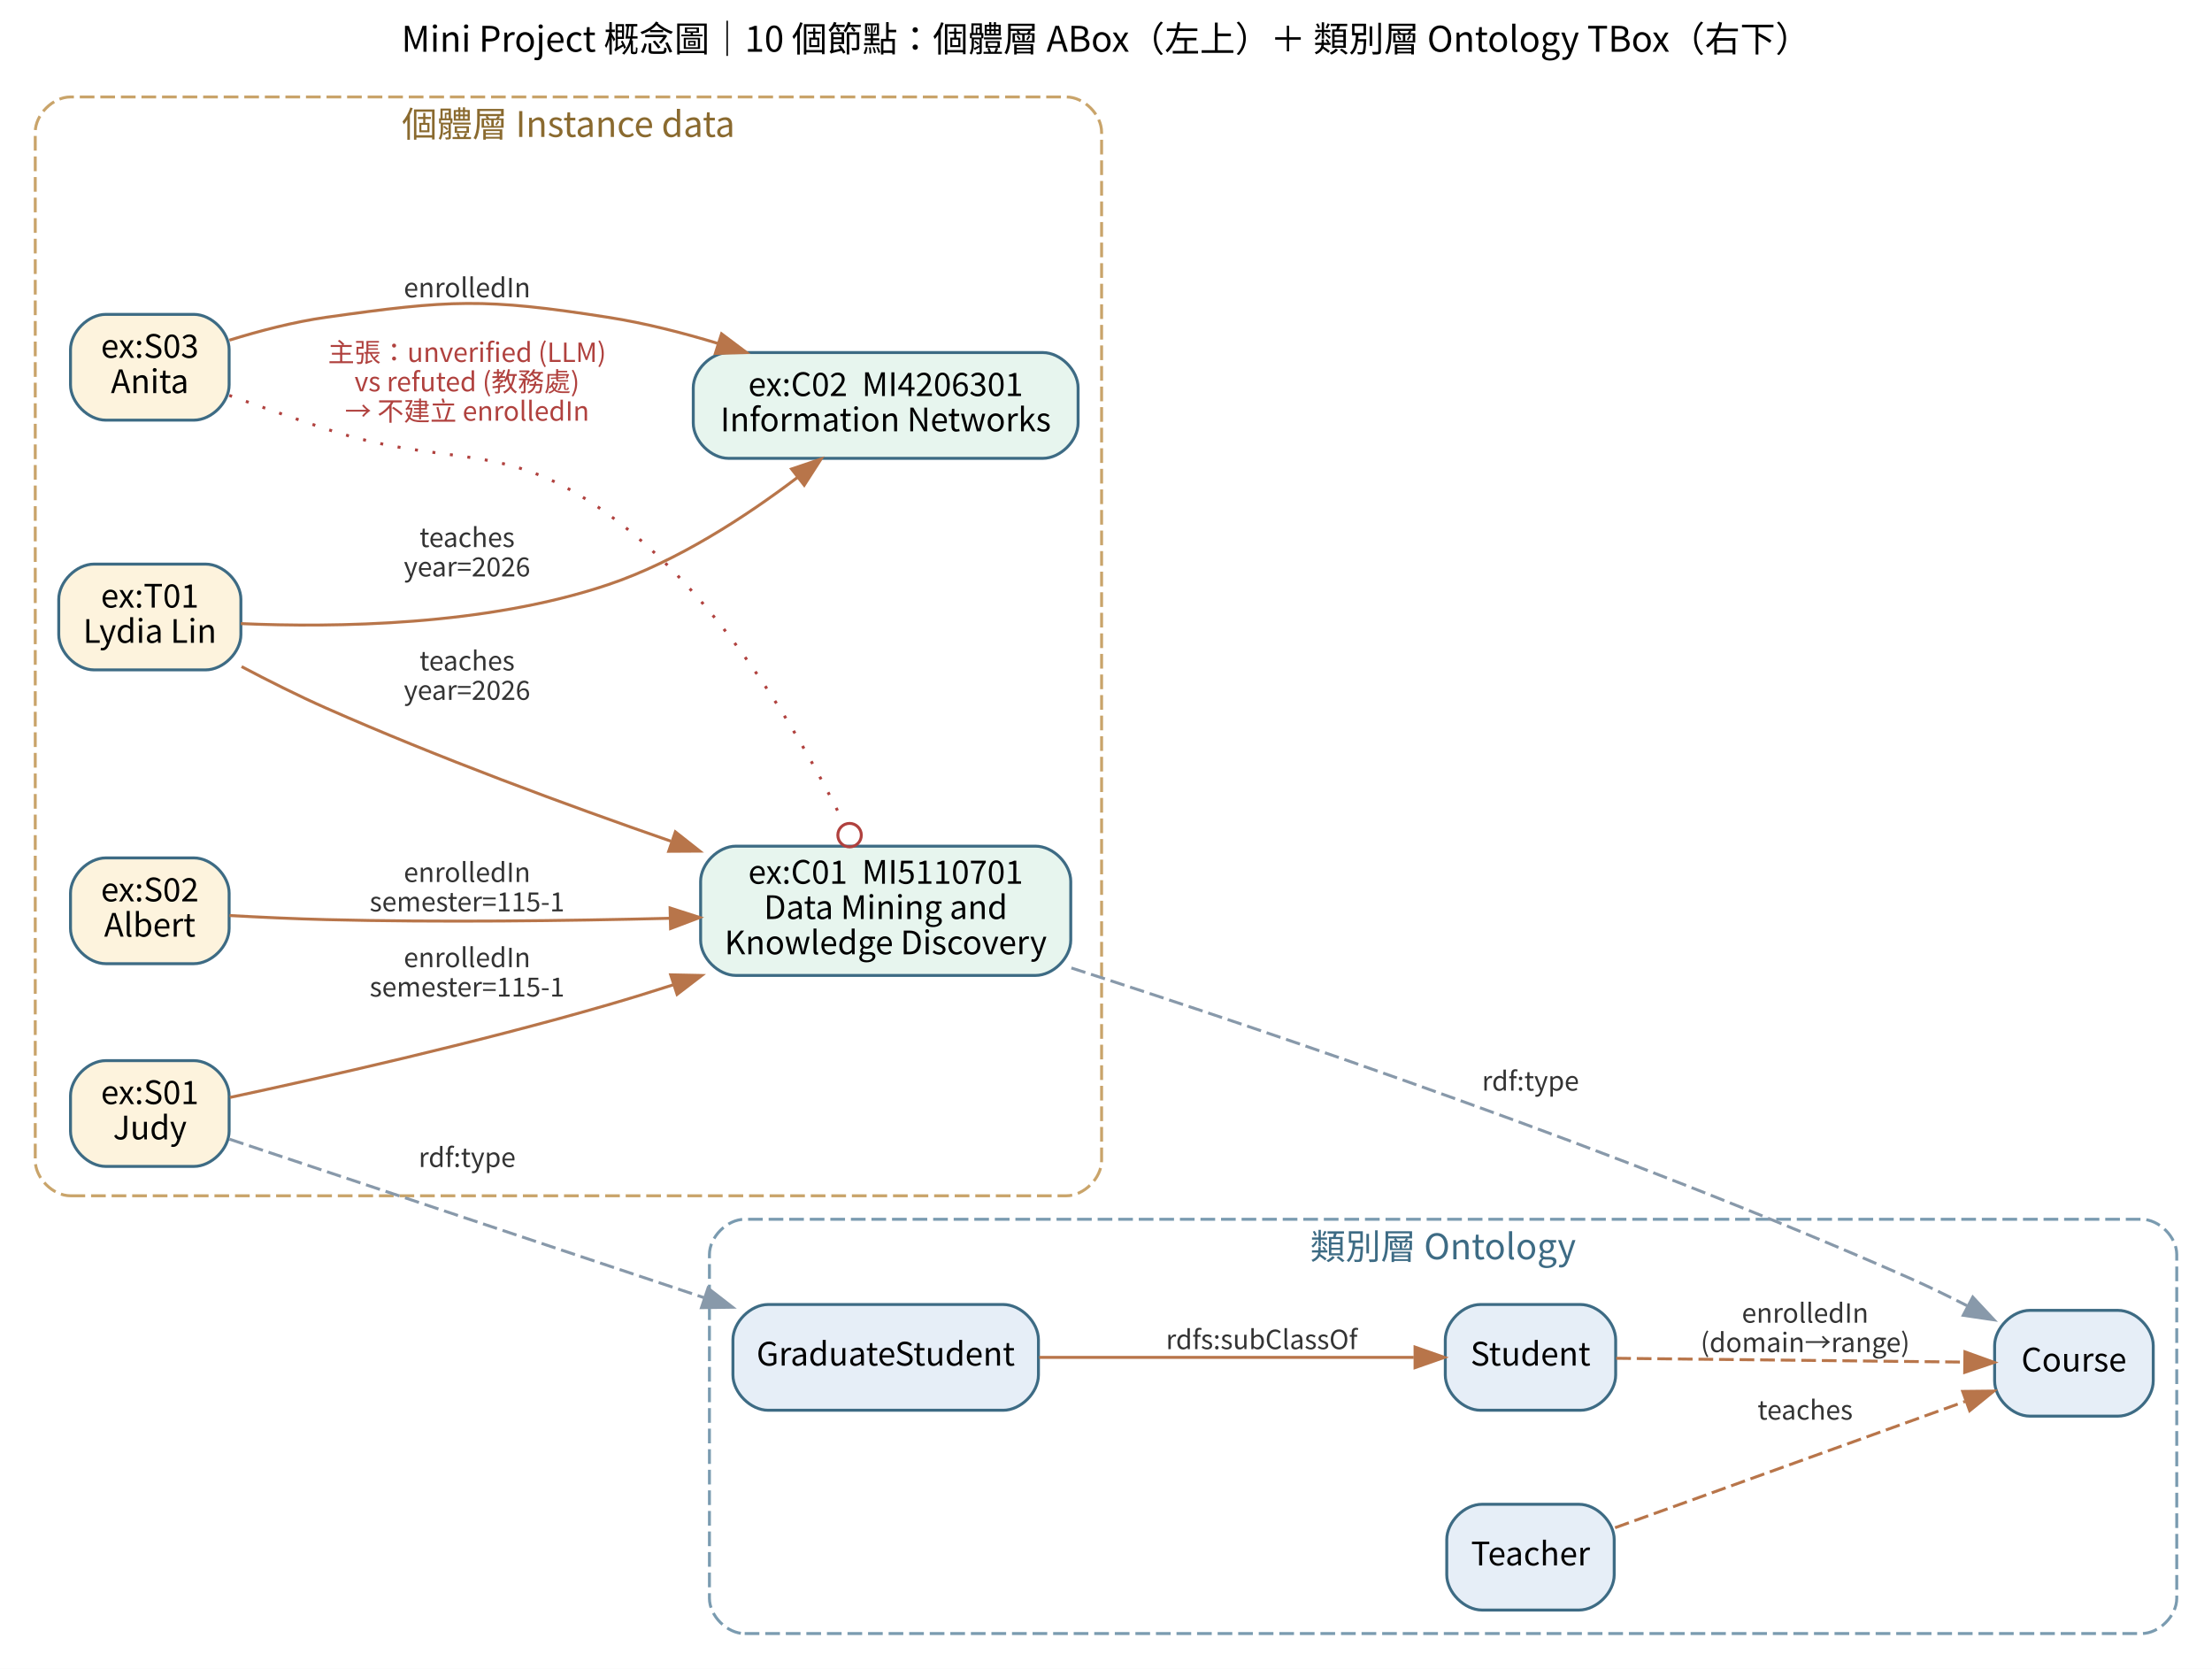
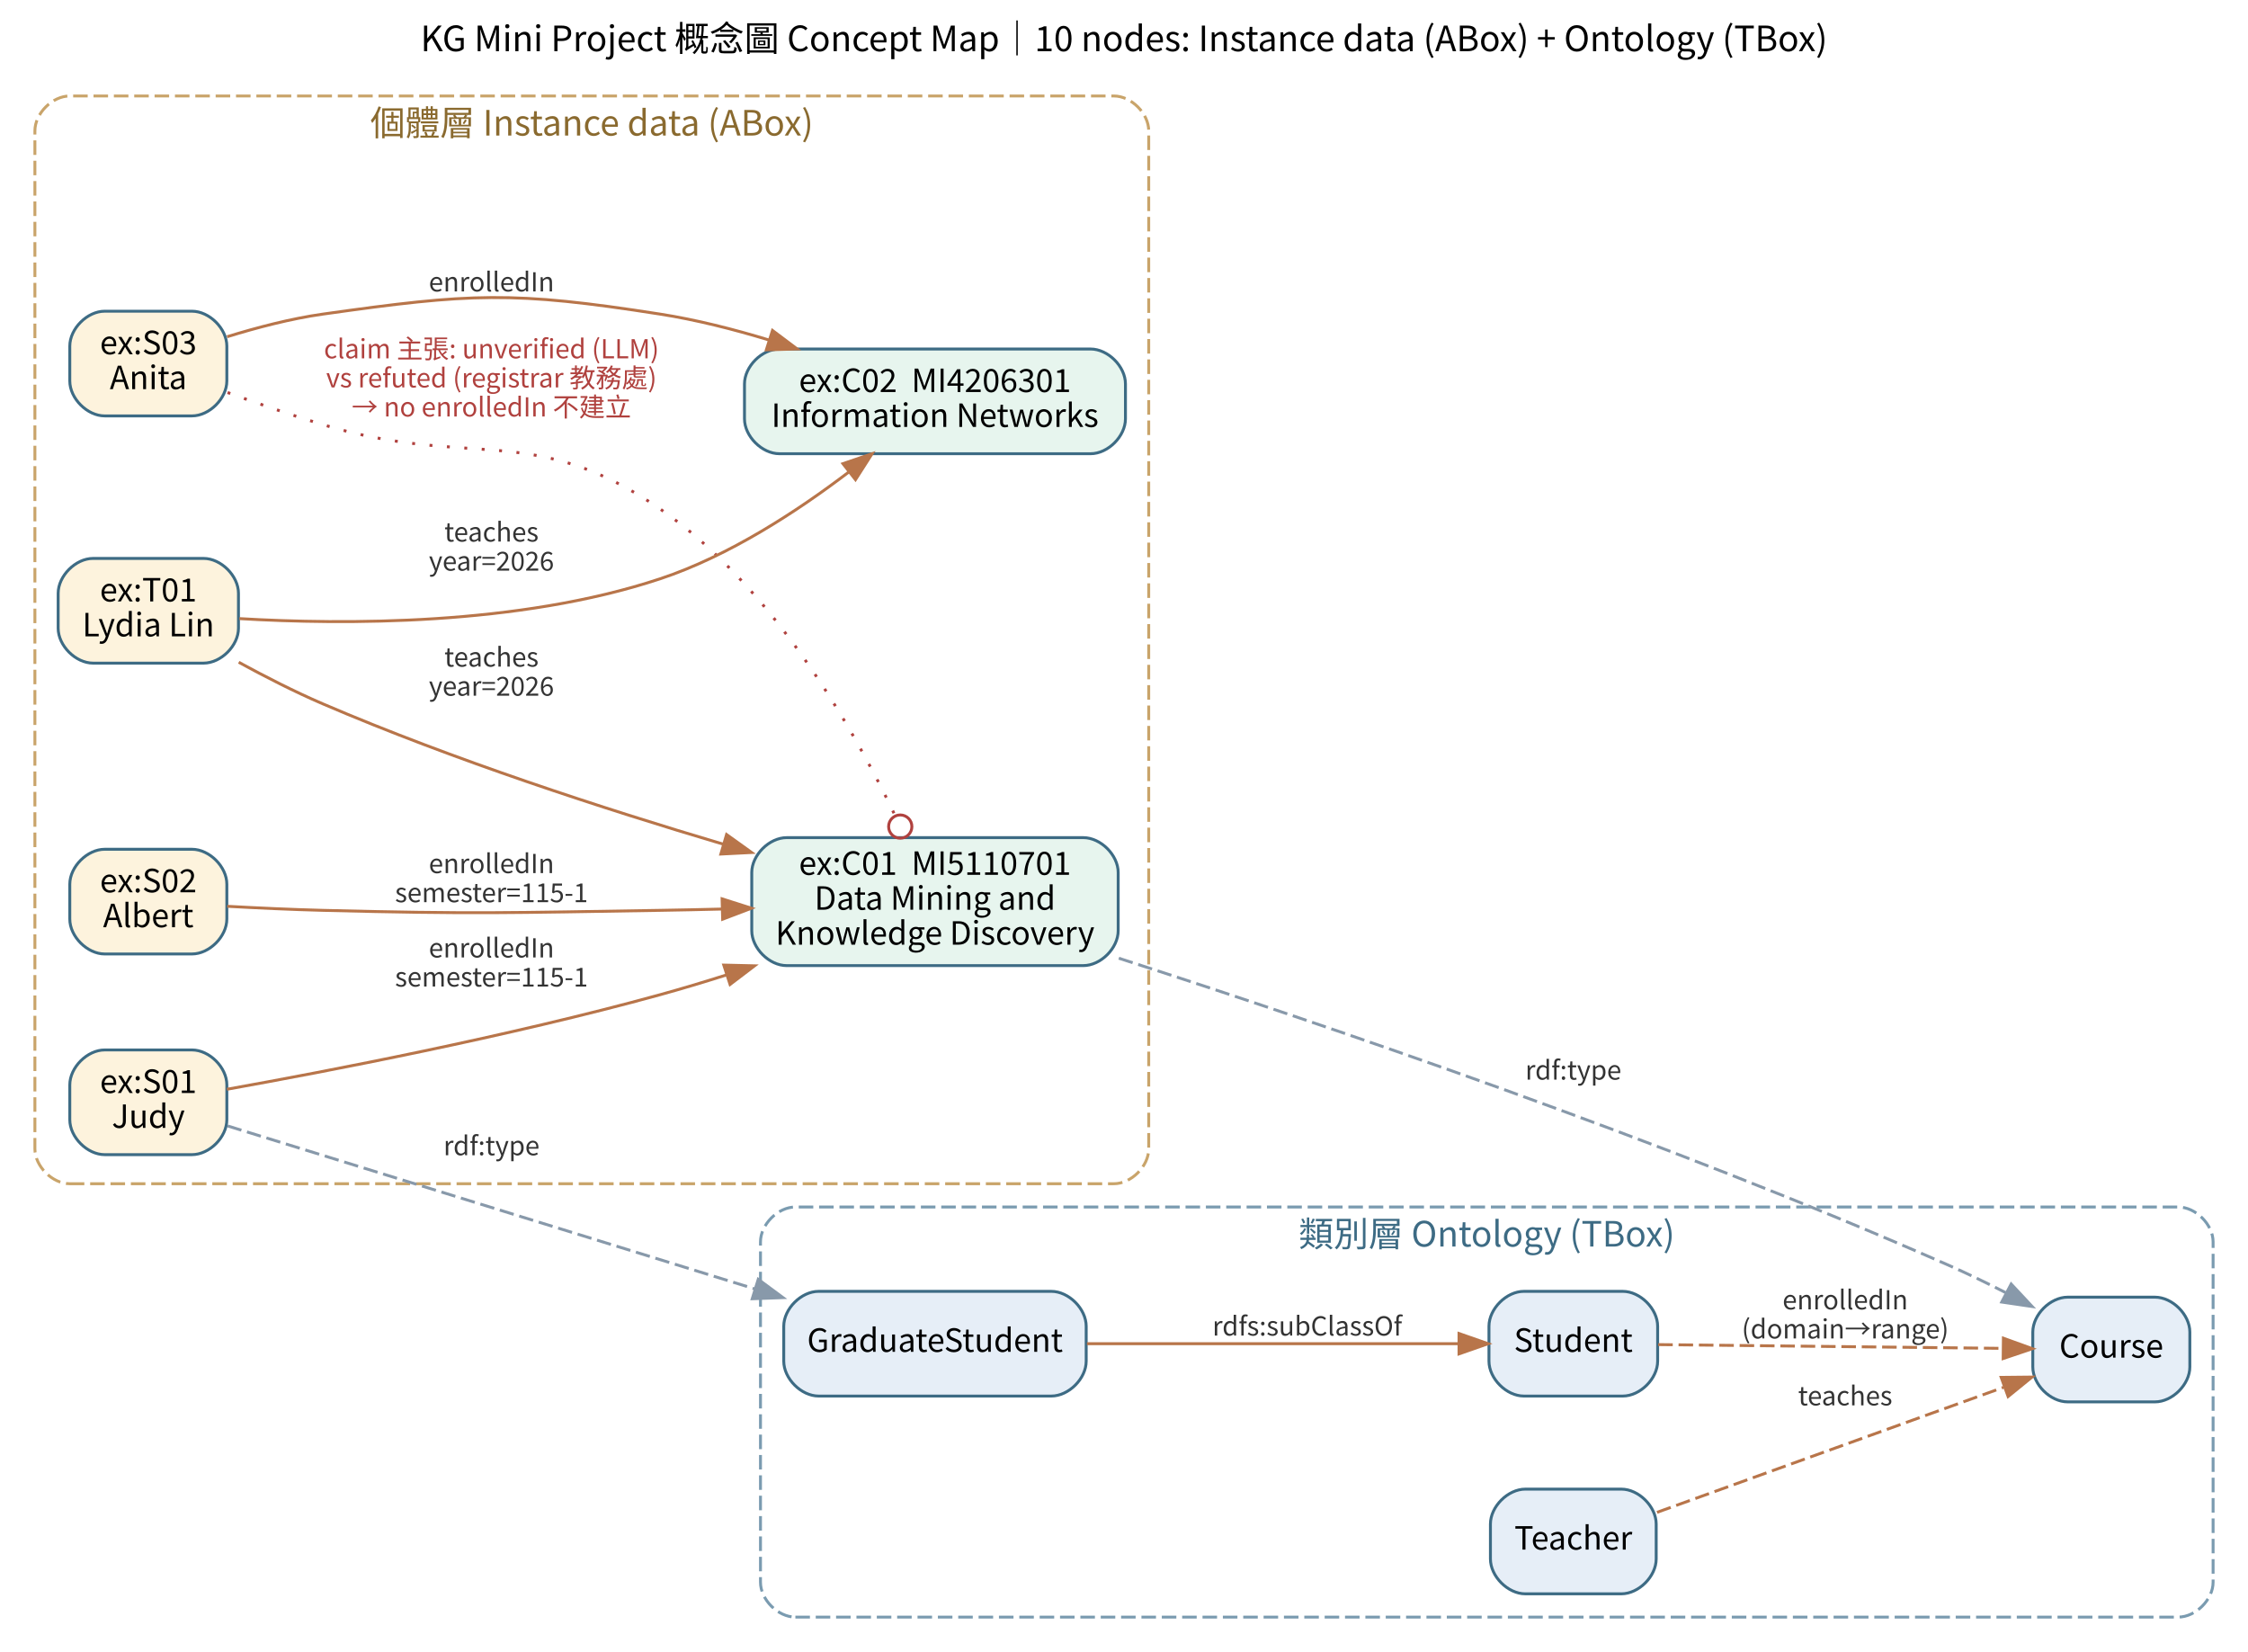
- <svg xmlns="http://www.w3.org/2000/svg" width="753pt" height="568pt" viewBox="0.00 0.00 753.00 568.00">
+ <svg xmlns="http://www.w3.org/2000/svg" width="773pt" height="568pt" viewBox="0.00 0.00 773.00 568.00">
  <g id="graph0" class="graph" transform="scale(1 1) rotate(0) translate(4 564)">
-     <polygon fill="white" stroke="transparent" points="-4,4 -4,-564 749,-564 749,4 -4,4" />
-     <text text-anchor="middle" x="372.5" y="-546.4" font-family="Noto Sans CJK TC" font-size="12.00">Mini Project 概念圖｜10 個節點：個體層 ABox（左上）＋ 類別層 Ontology TBox（右下）</text>
+     <polygon fill="white" stroke="transparent" points="-4,4 -4,-564 769,-564 769,4 -4,4" />
+     <text text-anchor="middle" x="382.5" y="-546.4" font-family="Noto Sans CJK TC" font-size="12.00">KG Mini Project 概念圖 Concept Map｜10 nodes: Instance data (ABox) + Ontology (TBox)</text>
    <g id="clust1" class="cluster">
-       <path fill="white" stroke="#7a9bb0" stroke-dasharray="5,2" d="M249.5,-8C249.5,-8 725,-8 725,-8 731,-8 737,-14 737,-20 737,-20 737,-137 737,-137 737,-143 731,-149 725,-149 725,-149 249.5,-149 249.5,-149 243.5,-149 237.5,-143 237.5,-137 237.5,-137 237.5,-20 237.5,-20 237.5,-14 243.5,-8 249.5,-8" />
-       <text text-anchor="middle" x="487.25" y="-135.4" font-family="Noto Sans CJK TC" font-size="12.00" fill="#3d6b84">類別層 Ontology</text>
+       <path fill="white" stroke="#7a9bb0" stroke-dasharray="5,2" d="M269.5,-8C269.5,-8 745,-8 745,-8 751,-8 757,-14 757,-20 757,-20 757,-137 757,-137 757,-143 751,-149 745,-149 745,-149 269.5,-149 269.5,-149 263.5,-149 257.5,-143 257.5,-137 257.5,-137 257.5,-20 257.5,-20 257.5,-14 263.5,-8 269.5,-8" />
+       <text text-anchor="middle" x="507.25" y="-135.4" font-family="Noto Sans CJK TC" font-size="12.00" fill="#3d6b84">類別層 Ontology (TBox)</text>
    </g>
    <g id="clust2" class="cluster">
-       <path fill="white" stroke="#c9a46a" stroke-dasharray="5,2" d="M20,-157C20,-157 359,-157 359,-157 365,-157 371,-163 371,-169 371,-169 371,-519 371,-519 371,-525 365,-531 359,-531 359,-531 20,-531 20,-531 14,-531 8,-525 8,-519 8,-519 8,-169 8,-169 8,-163 14,-157 20,-157" />
-       <text text-anchor="middle" x="189.5" y="-517.4" font-family="Noto Sans CJK TC" font-size="12.00" fill="#8a6a2f">個體層 Instance data</text>
+       <path fill="white" stroke="#c9a46a" stroke-dasharray="5,2" d="M20,-157C20,-157 379,-157 379,-157 385,-157 391,-163 391,-169 391,-169 391,-519 391,-519 391,-525 385,-531 379,-531 379,-531 20,-531 20,-531 14,-531 8,-525 8,-519 8,-519 8,-169 8,-169 8,-163 14,-157 20,-157" />
+       <text text-anchor="middle" x="199.5" y="-517.4" font-family="Noto Sans CJK TC" font-size="12.00" fill="#8a6a2f">個體層 Instance data (ABox)</text>
    </g>
    <g id="node1" class="node">
-       <path fill="#e6eef7" stroke="#3d6b84" d="M337.5,-120C337.5,-120 257.5,-120 257.5,-120 251.5,-120 245.5,-114 245.5,-108 245.5,-108 245.5,-96 245.5,-96 245.5,-90 251.5,-84 257.5,-84 257.5,-84 337.5,-84 337.5,-84 343.5,-84 349.5,-90 349.5,-96 349.5,-96 349.5,-108 349.5,-108 349.5,-114 343.5,-120 337.5,-120" />
-       <text text-anchor="middle" x="297.5" y="-99.2" font-family="Noto Sans CJK TC" font-size="11.00">GraduateStudent</text>
+       <path fill="#e6eef7" stroke="#3d6b84" d="M357.5,-120C357.5,-120 277.5,-120 277.5,-120 271.5,-120 265.5,-114 265.5,-108 265.5,-108 265.5,-96 265.5,-96 265.5,-90 271.5,-84 277.5,-84 277.5,-84 357.5,-84 357.5,-84 363.5,-84 369.5,-90 369.5,-96 369.5,-96 369.5,-108 369.5,-108 369.5,-114 363.5,-120 357.5,-120" />
+       <text text-anchor="middle" x="317.5" y="-99.2" font-family="Noto Sans CJK TC" font-size="11.00">GraduateStudent</text>
    </g>
    <g id="node2" class="node">
-       <path fill="#e6eef7" stroke="#3d6b84" d="M534,-120C534,-120 500,-120 500,-120 494,-120 488,-114 488,-108 488,-108 488,-96 488,-96 488,-90 494,-84 500,-84 500,-84 534,-84 534,-84 540,-84 546,-90 546,-96 546,-96 546,-108 546,-108 546,-114 540,-120 534,-120" />
-       <text text-anchor="middle" x="517" y="-99.2" font-family="Noto Sans CJK TC" font-size="11.00">Student</text>
+       <path fill="#e6eef7" stroke="#3d6b84" d="M554,-120C554,-120 520,-120 520,-120 514,-120 508,-114 508,-108 508,-108 508,-96 508,-96 508,-90 514,-84 520,-84 520,-84 554,-84 554,-84 560,-84 566,-90 566,-96 566,-96 566,-108 566,-108 566,-114 560,-120 554,-120" />
+       <text text-anchor="middle" x="537" y="-99.2" font-family="Noto Sans CJK TC" font-size="11.00">Student</text>
    </g>
    <g id="edge1" class="edge">
-       <path fill="none" stroke="#b8754a" d="M349.77,-102C388.81,-102 441.72,-102 477.26,-102" />
-       <polygon fill="#b8754a" stroke="#b8754a" points="477.7,-105.5 487.7,-102 477.7,-98.5 477.7,-105.5" />
-       <text text-anchor="middle" x="425.5" y="-104.8" font-family="Noto Sans CJK TC" font-size="9.00" fill="#333333">rdfs:subClassOf</text>
+       <path fill="none" stroke="#b8754a" d="M369.77,-102C408.81,-102 461.72,-102 497.26,-102" />
+       <polygon fill="#b8754a" stroke="#b8754a" points="497.7,-105.5 507.7,-102 497.7,-98.5 497.7,-105.5" />
+       <text text-anchor="middle" x="445.5" y="-104.8" font-family="Noto Sans CJK TC" font-size="9.00" fill="#333333">rdfs:subClassOf</text>
    </g>
    <g id="node3" class="node">
-       <path fill="#e6eef7" stroke="#3d6b84" d="M717,-118C717,-118 687,-118 687,-118 681,-118 675,-112 675,-106 675,-106 675,-94 675,-94 675,-88 681,-82 687,-82 687,-82 717,-82 717,-82 723,-82 729,-88 729,-94 729,-94 729,-106 729,-106 729,-112 723,-118 717,-118" />
-       <text text-anchor="middle" x="702" y="-97.2" font-family="Noto Sans CJK TC" font-size="11.00">Course</text>
+       <path fill="#e6eef7" stroke="#3d6b84" d="M737,-118C737,-118 707,-118 707,-118 701,-118 695,-112 695,-106 695,-106 695,-94 695,-94 695,-88 701,-82 707,-82 707,-82 737,-82 737,-82 743,-82 749,-88 749,-94 749,-94 749,-106 749,-106 749,-112 743,-118 737,-118" />
+       <text text-anchor="middle" x="722" y="-97.2" font-family="Noto Sans CJK TC" font-size="11.00">Course</text>
    </g>
    <g id="edge2" class="edge">
-       <path fill="none" stroke="#b8754a" stroke-dasharray="5,2" d="M546.19,-101.69C577.99,-101.34 629.81,-100.78 664.63,-100.4" />
-       <polygon fill="#b8754a" stroke="#b8754a" points="664.89,-103.89 674.85,-100.29 664.81,-96.9 664.89,-103.89" />
-       <text text-anchor="middle" x="610.5" y="-113.8" font-family="Noto Sans CJK TC" font-size="9.00" fill="#333333">enrolledIn</text>
-       <text text-anchor="middle" x="610.5" y="-103.8" font-family="Noto Sans CJK TC" font-size="9.00" fill="#333333">(domain→range)</text>
+       <path fill="none" stroke="#b8754a" stroke-dasharray="5,2" d="M566.19,-101.69C597.99,-101.34 649.81,-100.78 684.63,-100.4" />
+       <polygon fill="#b8754a" stroke="#b8754a" points="684.89,-103.89 694.85,-100.29 684.81,-96.9 684.89,-103.89" />
+       <text text-anchor="middle" x="630.5" y="-113.8" font-family="Noto Sans CJK TC" font-size="9.00" fill="#333333">enrolledIn</text>
+       <text text-anchor="middle" x="630.5" y="-103.8" font-family="Noto Sans CJK TC" font-size="9.00" fill="#333333">(domain→range)</text>
    </g>
    <g id="node4" class="node">
-       <path fill="#e6eef7" stroke="#3d6b84" d="M533.5,-52C533.5,-52 500.5,-52 500.5,-52 494.5,-52 488.5,-46 488.5,-40 488.5,-40 488.5,-28 488.5,-28 488.5,-22 494.5,-16 500.5,-16 500.5,-16 533.5,-16 533.5,-16 539.5,-16 545.5,-22 545.5,-28 545.5,-28 545.5,-40 545.5,-40 545.5,-46 539.5,-52 533.5,-52" />
-       <text text-anchor="middle" x="517" y="-31.2" font-family="Noto Sans CJK TC" font-size="11.00">Teacher</text>
+       <path fill="#e6eef7" stroke="#3d6b84" d="M553.5,-52C553.5,-52 520.5,-52 520.5,-52 514.5,-52 508.5,-46 508.5,-40 508.5,-40 508.5,-28 508.5,-28 508.5,-22 514.5,-16 520.5,-16 520.5,-16 553.5,-16 553.5,-16 559.5,-16 565.5,-22 565.5,-28 565.5,-28 565.5,-40 565.5,-40 565.5,-46 559.5,-52 553.5,-52" />
+       <text text-anchor="middle" x="537" y="-31.2" font-family="Noto Sans CJK TC" font-size="11.00">Teacher</text>
    </g>
    <g id="edge3" class="edge">
-       <path fill="none" stroke="#b8754a" stroke-dasharray="5,2" d="M545.79,-44.02C577.65,-55.51 629.94,-74.37 664.92,-86.99" />
-       <polygon fill="#b8754a" stroke="#b8754a" points="664.13,-90.42 674.73,-90.53 666.51,-83.84 664.13,-90.42" />
-       <text text-anchor="middle" x="610.5" y="-80.8" font-family="Noto Sans CJK TC" font-size="9.00" fill="#333333">teaches</text>
+       <path fill="none" stroke="#b8754a" stroke-dasharray="5,2" d="M565.79,-44.02C597.65,-55.51 649.94,-74.37 684.92,-86.99" />
+       <polygon fill="#b8754a" stroke="#b8754a" points="684.13,-90.42 694.73,-90.53 686.51,-83.84 684.13,-90.42" />
+       <text text-anchor="middle" x="630.5" y="-80.8" font-family="Noto Sans CJK TC" font-size="9.00" fill="#333333">teaches</text>
    </g>
    <g id="node5" class="node">
      <path fill="#fdf3dd" stroke="#3d6b84" d="M62,-203C62,-203 32,-203 32,-203 26,-203 20,-197 20,-191 20,-191 20,-179 20,-179 20,-173 26,-167 32,-167 32,-167 62,-167 62,-167 68,-167 74,-173 74,-179 74,-179 74,-191 74,-191 74,-197 68,-203 62,-203" />
      <text text-anchor="middle" x="47" y="-188.2" font-family="Noto Sans CJK TC" font-size="11.00">ex:S01</text>
      <text text-anchor="middle" x="47" y="-176.2" font-family="Noto Sans CJK TC" font-size="11.00">Judy</text>
    </g>
    <g id="edge10" class="edge">
-       <path fill="none" stroke="#8899aa" stroke-dasharray="5,2" d="M74.12,-176.27C112.17,-163.57 183.92,-139.6 235.65,-122.33" />
-       <polygon fill="#8899aa" stroke="#8899aa" points="237.01,-125.56 245.38,-119.07 234.79,-118.92 237.01,-125.56" />
-       <text text-anchor="middle" x="155" y="-166.8" font-family="Noto Sans CJK TC" font-size="9.00" fill="#333333">rdf:type</text>
+       <path fill="none" stroke="#8899aa" stroke-dasharray="5,2" d="M74.23,-176.89C115.96,-163.99 198.55,-138.46 255.62,-120.82" />
+       <polygon fill="#8899aa" stroke="#8899aa" points="256.73,-124.14 265.25,-117.84 254.66,-117.45 256.73,-124.14" />
+       <text text-anchor="middle" x="165" y="-166.8" font-family="Noto Sans CJK TC" font-size="9.00" fill="#333333">rdf:type</text>
    </g>
    <g id="node8" class="node">
-       <path fill="#e7f5ee" stroke="#3d6b84" d="M348.5,-276C348.5,-276 246.5,-276 246.5,-276 240.5,-276 234.5,-270 234.5,-264 234.5,-264 234.5,-244 234.5,-244 234.5,-238 240.5,-232 246.5,-232 246.5,-232 348.5,-232 348.5,-232 354.5,-232 360.5,-238 360.5,-244 360.5,-244 360.5,-264 360.5,-264 360.5,-270 354.5,-276 348.5,-276" />
-       <text text-anchor="middle" x="297.5" y="-263.2" font-family="Noto Sans CJK TC" font-size="11.00">ex:C01  MI5110701</text>
-       <text text-anchor="middle" x="297.5" y="-251.2" font-family="Noto Sans CJK TC" font-size="11.00">Data Mining and</text>
-       <text text-anchor="middle" x="297.5" y="-239.2" font-family="Noto Sans CJK TC" font-size="11.00">Knowledge Discovery</text>
+       <path fill="#e7f5ee" stroke="#3d6b84" d="M368.5,-276C368.5,-276 266.5,-276 266.5,-276 260.5,-276 254.5,-270 254.5,-264 254.5,-264 254.5,-244 254.5,-244 254.5,-238 260.5,-232 266.5,-232 266.5,-232 368.5,-232 368.5,-232 374.5,-232 380.5,-238 380.5,-244 380.5,-244 380.5,-264 380.5,-264 380.5,-270 374.5,-276 368.5,-276" />
+       <text text-anchor="middle" x="317.5" y="-263.2" font-family="Noto Sans CJK TC" font-size="11.00">ex:C01  MI5110701</text>
+       <text text-anchor="middle" x="317.5" y="-251.2" font-family="Noto Sans CJK TC" font-size="11.00">Data Mining and</text>
+       <text text-anchor="middle" x="317.5" y="-239.2" font-family="Noto Sans CJK TC" font-size="11.00">Knowledge Discovery</text>
    </g>
    <g id="edge4" class="edge">
-       <path fill="none" stroke="#b8754a" d="M74.25,-190.47C105.24,-197.1 158.22,-209.03 203,-222 210.22,-224.09 217.7,-226.4 225.15,-228.8" />
-       <polygon fill="#b8754a" stroke="#b8754a" points="224.31,-232.21 234.9,-231.99 226.49,-225.55 224.31,-232.21" />
-       <text text-anchor="middle" x="155" y="-234.8" font-family="Noto Sans CJK TC" font-size="9.00" fill="#333333">enrolledIn</text>
-       <text text-anchor="middle" x="155" y="-224.8" font-family="Noto Sans CJK TC" font-size="9.00" fill="#333333">semester=115-1</text>
+       <path fill="none" stroke="#b8754a" d="M74.03,-189.48C108.43,-195.64 170.76,-207.6 223,-222 230.44,-224.05 238.16,-226.37 245.82,-228.8" />
+       <polygon fill="#b8754a" stroke="#b8754a" points="244.88,-232.18 255.47,-231.93 247.04,-225.52 244.88,-232.18" />
+       <text text-anchor="middle" x="165" y="-234.8" font-family="Noto Sans CJK TC" font-size="9.00" fill="#333333">enrolledIn</text>
+       <text text-anchor="middle" x="165" y="-224.8" font-family="Noto Sans CJK TC" font-size="9.00" fill="#333333">semester=115-1</text>
    </g>
    <g id="node6" class="node">
      <path fill="#fdf3dd" stroke="#3d6b84" d="M62,-272C62,-272 32,-272 32,-272 26,-272 20,-266 20,-260 20,-260 20,-248 20,-248 20,-242 26,-236 32,-236 32,-236 62,-236 62,-236 68,-236 74,-242 74,-248 74,-248 74,-260 74,-260 74,-266 68,-272 62,-272" />
      <text text-anchor="middle" x="47" y="-257.2" font-family="Noto Sans CJK TC" font-size="11.00">ex:S02</text>
      <text text-anchor="middle" x="47" y="-245.2" font-family="Noto Sans CJK TC" font-size="11.00">Albert</text>
    </g>
    <g id="edge5" class="edge">
-       <path fill="none" stroke="#b8754a" d="M74.13,-252.39C84.37,-251.83 96.23,-251.27 107,-251 145.62,-250.02 188.67,-250.57 223.97,-251.45" />
-       <polygon fill="#b8754a" stroke="#b8754a" points="224.1,-254.96 234.19,-251.72 224.28,-247.96 224.1,-254.96" />
-       <text text-anchor="middle" x="155" y="-263.8" font-family="Noto Sans CJK TC" font-size="9.00" fill="#333333">enrolledIn</text>
-       <text text-anchor="middle" x="155" y="-253.8" font-family="Noto Sans CJK TC" font-size="9.00" fill="#333333">semester=115-1</text>
+       <path fill="none" stroke="#b8754a" d="M74.13,-252.39C84.37,-251.83 96.23,-251.27 107,-251 158.54,-249.69 171.45,-250.17 223,-251 229.82,-251.11 236.92,-251.26 244.02,-251.44" />
+       <polygon fill="#b8754a" stroke="#b8754a" points="244.3,-254.95 254.39,-251.73 244.49,-247.96 244.3,-254.95" />
+       <text text-anchor="middle" x="165" y="-263.8" font-family="Noto Sans CJK TC" font-size="9.00" fill="#333333">enrolledIn</text>
+       <text text-anchor="middle" x="165" y="-253.8" font-family="Noto Sans CJK TC" font-size="9.00" fill="#333333">semester=115-1</text>
    </g>
    <g id="node7" class="node">
      <path fill="#fdf3dd" stroke="#3d6b84" d="M62,-457C62,-457 32,-457 32,-457 26,-457 20,-451 20,-445 20,-445 20,-433 20,-433 20,-427 26,-421 32,-421 32,-421 62,-421 62,-421 68,-421 74,-427 74,-433 74,-433 74,-445 74,-445 74,-451 68,-457 62,-457" />
      <text text-anchor="middle" x="47" y="-442.2" font-family="Noto Sans CJK TC" font-size="11.00">ex:S03</text>
      <text text-anchor="middle" x="47" y="-430.2" font-family="Noto Sans CJK TC" font-size="11.00">Anita</text>
    </g>
    <g id="edge9" class="edge">
-       <path fill="none" stroke="#b0413e" stroke-dasharray="1,5" d="M74.05,-429.42C84.28,-425.74 96.15,-421.57 107,-418 149.34,-404.08 166.96,-415.23 203,-389 240.61,-361.62 268.26,-314.3 283.37,-283.58" />
-       <ellipse fill="none" stroke="#b0413e" cx="285.21" cy="-279.75" rx="4" ry="4" />
-       <text text-anchor="middle" x="155" y="-440.8" font-family="Noto Sans CJK TC" font-size="9.00" fill="#b0413e">主張：unverified (LLM)</text>
-       <text text-anchor="middle" x="155" y="-430.8" font-family="Noto Sans CJK TC" font-size="9.00" fill="#b0413e"> vs refuted (教務處)</text>
-       <text text-anchor="middle" x="155" y="-420.8" font-family="Noto Sans CJK TC" font-size="9.00" fill="#b0413e">→ 不建立 enrolledIn</text>
+       <path fill="none" stroke="#b0413e" stroke-dasharray="1,5" d="M74.25,-429.04C84.41,-425.35 96.18,-421.27 107,-418 157.87,-402.63 179.29,-419.23 223,-389 261.37,-362.47 288.89,-314.7 303.75,-283.68" />
+       <ellipse fill="none" stroke="#b0413e" cx="305.56" cy="-279.8" rx="4" ry="4" />
+       <text text-anchor="middle" x="165" y="-440.8" font-family="Noto Sans CJK TC" font-size="9.00" fill="#b0413e">claim 主張: unverified (LLM)</text>
+       <text text-anchor="middle" x="165" y="-430.8" font-family="Noto Sans CJK TC" font-size="9.00" fill="#b0413e">vs refuted (registrar 教務處)</text>
+       <text text-anchor="middle" x="165" y="-420.8" font-family="Noto Sans CJK TC" font-size="9.00" fill="#b0413e">→ no enrolledIn 不建立</text>
    </g>
    <g id="node9" class="node">
-       <path fill="#e7f5ee" stroke="#3d6b84" d="M351,-444C351,-444 244,-444 244,-444 238,-444 232,-438 232,-432 232,-432 232,-420 232,-420 232,-414 238,-408 244,-408 244,-408 351,-408 351,-408 357,-408 363,-414 363,-420 363,-420 363,-432 363,-432 363,-438 357,-444 351,-444" />
-       <text text-anchor="middle" x="297.5" y="-429.2" font-family="Noto Sans CJK TC" font-size="11.00">ex:C02  MI4206301</text>
-       <text text-anchor="middle" x="297.5" y="-417.2" font-family="Noto Sans CJK TC" font-size="11.00">Information Networks</text>
+       <path fill="#e7f5ee" stroke="#3d6b84" d="M371,-444C371,-444 264,-444 264,-444 258,-444 252,-438 252,-432 252,-432 252,-420 252,-420 252,-414 258,-408 264,-408 264,-408 371,-408 371,-408 377,-408 383,-414 383,-420 383,-420 383,-432 383,-432 383,-438 377,-444 371,-444" />
+       <text text-anchor="middle" x="317.5" y="-429.2" font-family="Noto Sans CJK TC" font-size="11.00">ex:C02  MI4206301</text>
+       <text text-anchor="middle" x="317.5" y="-417.2" font-family="Noto Sans CJK TC" font-size="11.00">Information Networks</text>
    </g>
    <g id="edge6" class="edge">
-       <path fill="none" stroke="#b8754a" d="M74.09,-448.22C84.23,-451.35 96.02,-454.45 107,-456 149.25,-461.97 160.85,-462.6 203,-456 215.36,-454.07 228.32,-450.78 240.51,-447.07" />
-       <polygon fill="#b8754a" stroke="#b8754a" points="241.63,-450.38 250.1,-444.02 239.51,-443.71 241.63,-450.38" />
-       <text text-anchor="middle" x="155" y="-462.8" font-family="Noto Sans CJK TC" font-size="9.00" fill="#333333">enrolledIn</text>
+       <path fill="none" stroke="#b8754a" d="M74.09,-448.22C84.23,-451.35 96.02,-454.45 107,-456 158.05,-463.21 172.06,-463.97 223,-456 235.36,-454.07 248.32,-450.78 260.51,-447.07" />
+       <polygon fill="#b8754a" stroke="#b8754a" points="261.63,-450.38 270.1,-444.02 259.51,-443.71 261.63,-450.38" />
+       <text text-anchor="middle" x="165" y="-463.8" font-family="Noto Sans CJK TC" font-size="9.00" fill="#333333">enrolledIn</text>
    </g>
    <g id="edge11" class="edge">
-       <path fill="none" stroke="#8899aa" stroke-dasharray="5,2" d="M360.72,-234.54C431.06,-211.87 548.47,-172 646,-129 652.44,-126.16 659.16,-122.89 665.61,-119.59" />
-       <polygon fill="#8899aa" stroke="#8899aa" points="667.56,-122.52 674.79,-114.78 664.31,-116.32 667.56,-122.52" />
-       <text text-anchor="middle" x="517" y="-192.8" font-family="Noto Sans CJK TC" font-size="9.00" fill="#333333">rdf:type</text>
+       <path fill="none" stroke="#8899aa" stroke-dasharray="5,2" d="M380.72,-234.54C451.06,-211.87 568.47,-172 666,-129 672.44,-126.16 679.16,-122.89 685.61,-119.59" />
+       <polygon fill="#8899aa" stroke="#8899aa" points="687.56,-122.52 694.79,-114.78 684.31,-116.32 687.56,-122.52" />
+       <text text-anchor="middle" x="537" y="-192.8" font-family="Noto Sans CJK TC" font-size="9.00" fill="#333333">rdf:type</text>
    </g>
    <g id="node10" class="node">
      <path fill="#fdf3dd" stroke="#3d6b84" d="M66,-372C66,-372 28,-372 28,-372 22,-372 16,-366 16,-360 16,-360 16,-348 16,-348 16,-342 22,-336 28,-336 28,-336 66,-336 66,-336 72,-336 78,-342 78,-348 78,-348 78,-360 78,-360 78,-366 72,-372 66,-372" />
      <text text-anchor="middle" x="47" y="-357.2" font-family="Noto Sans CJK TC" font-size="11.00">ex:T01</text>
      <text text-anchor="middle" x="47" y="-345.2" font-family="Noto Sans CJK TC" font-size="11.00">Lydia Lin</text>
    </g>
    <g id="edge8" class="edge">
-       <path fill="none" stroke="#b8754a" d="M78.24,-337.11C87.36,-332.3 97.48,-327.21 107,-323 145.05,-306.17 188.6,-290.1 224.36,-277.7" />
-       <polygon fill="#b8754a" stroke="#b8754a" points="225.9,-280.87 234.22,-274.31 223.63,-274.25 225.9,-280.87" />
-       <text text-anchor="middle" x="155" y="-335.8" font-family="Noto Sans CJK TC" font-size="9.00" fill="#333333">teaches</text>
-       <text text-anchor="middle" x="155" y="-325.8" font-family="Noto Sans CJK TC" font-size="9.00" fill="#333333">year=2026</text>
+       <path fill="none" stroke="#b8754a" d="M78.09,-336.3C87.21,-331.32 97.36,-326.14 107,-322 151.73,-302.8 203.78,-285.88 244.8,-273.72" />
+       <polygon fill="#b8754a" stroke="#b8754a" points="245.84,-277.07 254.45,-270.89 243.87,-270.35 245.84,-277.07" />
+       <text text-anchor="middle" x="165" y="-334.8" font-family="Noto Sans CJK TC" font-size="9.00" fill="#333333">teaches</text>
+       <text text-anchor="middle" x="165" y="-324.8" font-family="Noto Sans CJK TC" font-size="9.00" fill="#333333">year=2026</text>
    </g>
    <g id="edge7" class="edge">
-       <path fill="none" stroke="#b8754a" d="M78,-351.75C109.88,-350.36 161.32,-350.98 203,-365 226.52,-372.91 249.91,-388.17 267.4,-401.45" />
-       <polygon fill="#b8754a" stroke="#b8754a" points="265.46,-404.37 275.5,-407.76 269.77,-398.85 265.46,-404.37" />
-       <text text-anchor="middle" x="155" y="-377.8" font-family="Noto Sans CJK TC" font-size="9.00" fill="#333333">teaches</text>
-       <text text-anchor="middle" x="155" y="-367.8" font-family="Noto Sans CJK TC" font-size="9.00" fill="#333333">year=2026</text>
+       <path fill="none" stroke="#b8754a" d="M78.3,-351.31C113.9,-349.19 174.32,-348.84 223,-365 246.71,-372.87 270.25,-388.28 287.78,-401.64" />
+       <polygon fill="#b8754a" stroke="#b8754a" points="285.85,-404.58 295.88,-408 290.17,-399.07 285.85,-404.58" />
+       <text text-anchor="middle" x="165" y="-377.8" font-family="Noto Sans CJK TC" font-size="9.00" fill="#333333">teaches</text>
+       <text text-anchor="middle" x="165" y="-367.8" font-family="Noto Sans CJK TC" font-size="9.00" fill="#333333">year=2026</text>
    </g>
  </g>
</svg>
